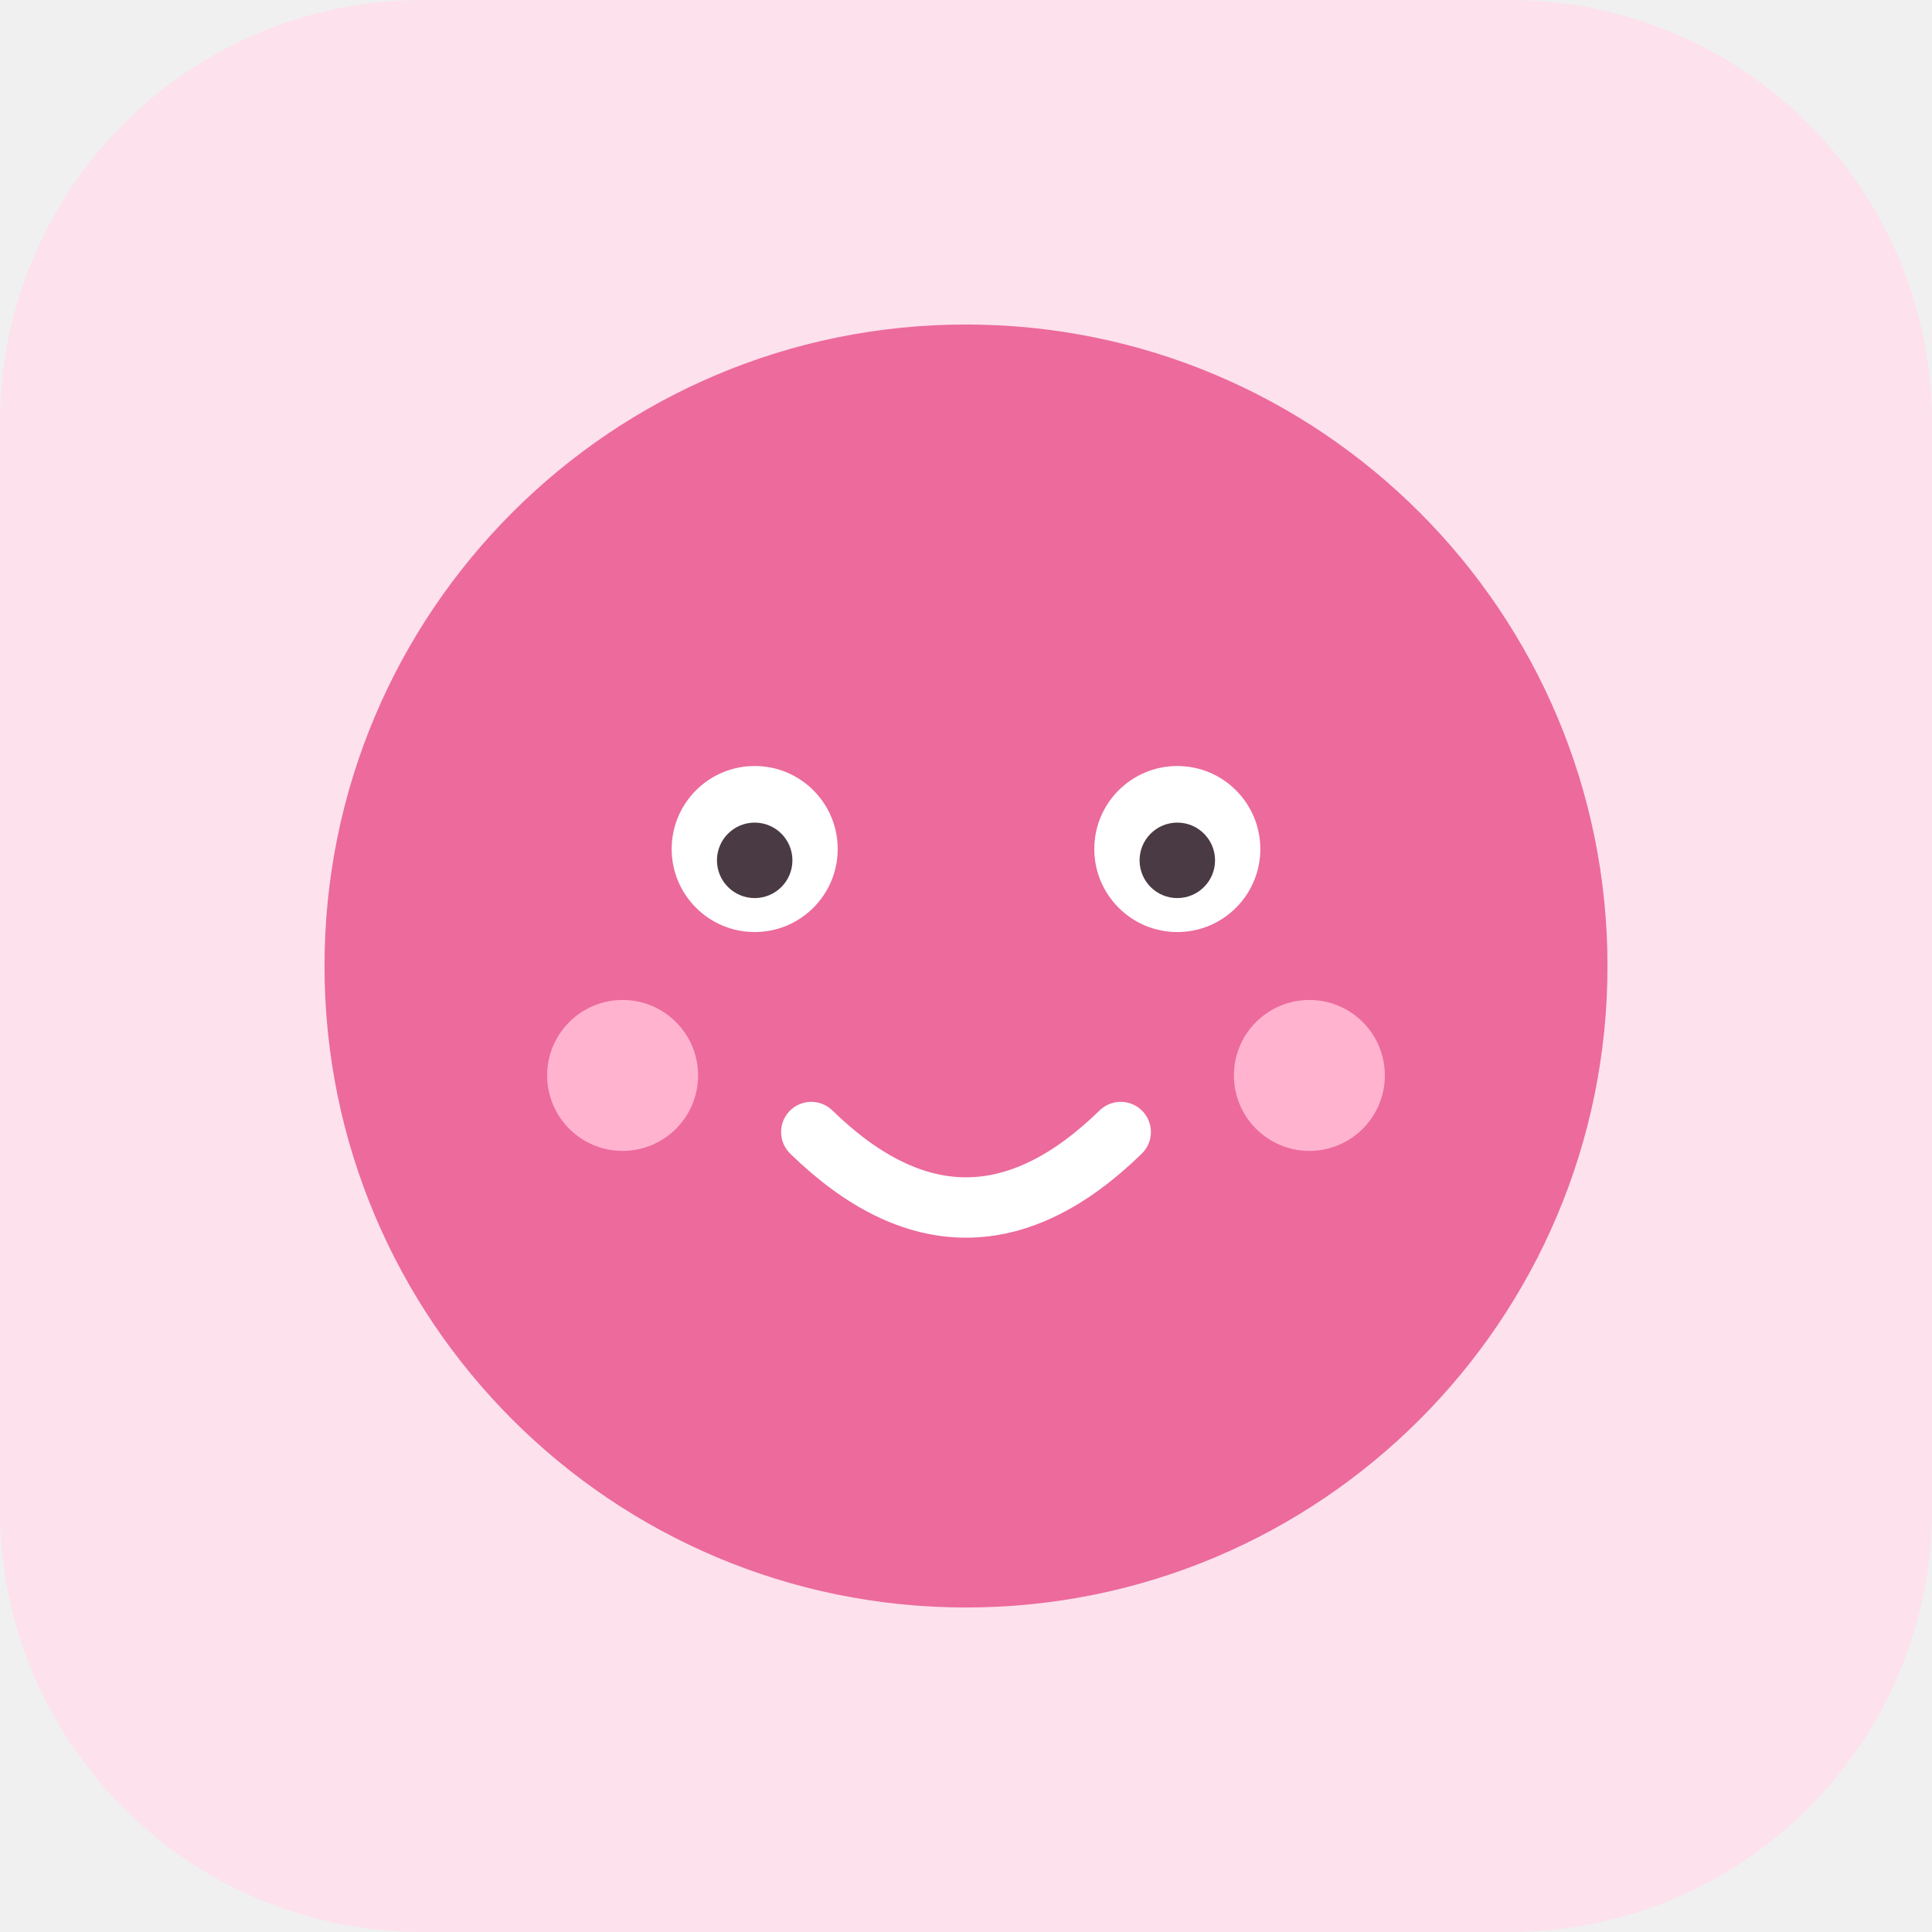
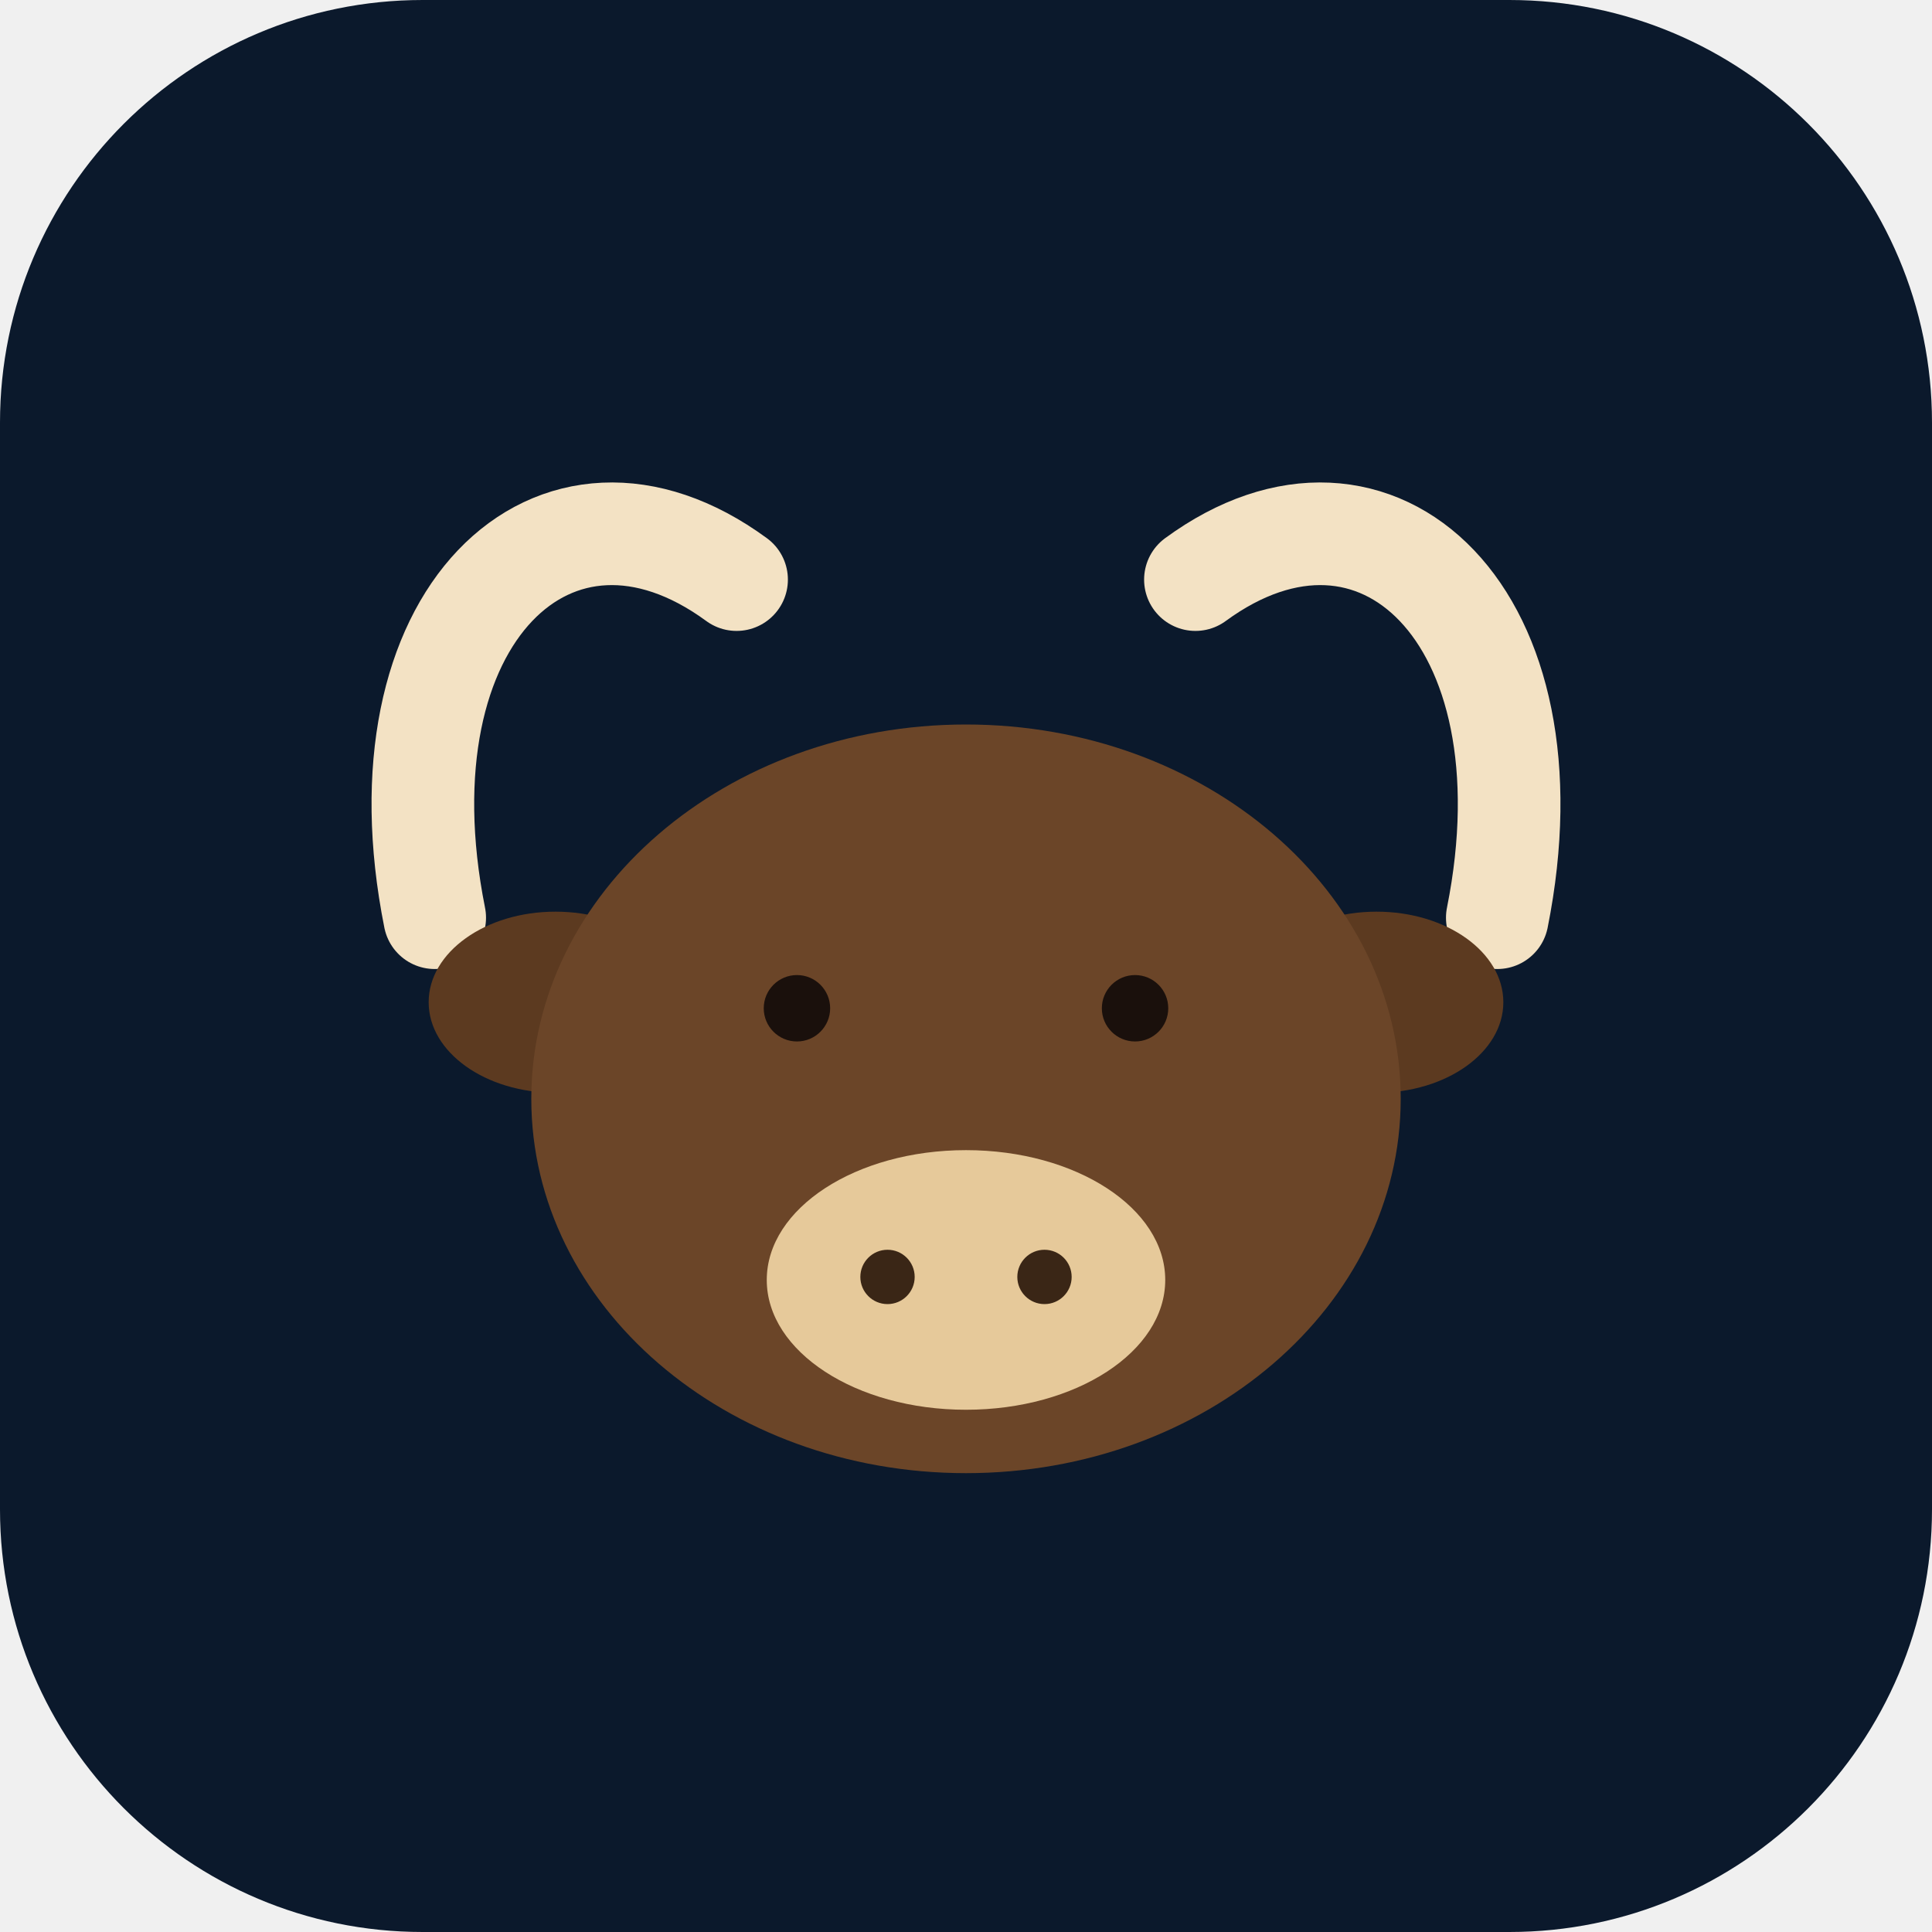
- <svg xmlns="http://www.w3.org/2000/svg" viewBox="0 0 512 512">
-   <rect width="512" height="512" rx="112" fill="#fde1ec" />
-   <circle cx="256" cy="256" r="170" fill="#ec6a9c" />
-   <circle cx="200" cy="225" r="22" fill="#fff" />
-   <circle cx="312" cy="225" r="22" fill="#fff" />
-   <circle cx="200" cy="228" r="10" fill="#4a3a43" />
-   <circle cx="312" cy="228" r="10" fill="#4a3a43" />
-   <circle cx="165" cy="285" r="20" fill="#ffb3cf" />
-   <circle cx="347" cy="285" r="20" fill="#ffb3cf" />
-   <path d="M215 300 Q256 340 297 300" stroke="#fff" stroke-width="16" fill="none" stroke-linecap="round" />
+ <svg xmlns="http://www.w3.org/2000/svg" viewBox="0 0 32 32">
+   <rect width="32" height="32" rx="7" fill="#0b192c" />
+   <path d="M7.2 15.2C6.2 10.2 9.2 7.4 12.2 9.6" fill="none" stroke="#f3e2c4" stroke-width="1.7" stroke-linecap="round" />
+   <path d="M24.8 15.2C25.8 10.2 22.8 7.4 19.8 9.6" fill="none" stroke="#f3e2c4" stroke-width="1.7" stroke-linecap="round" />
+   <ellipse cx="9.2" cy="16.6" rx="2.1" ry="1.5" fill="#5c3a20" />
+   <ellipse cx="22.8" cy="16.6" rx="2.1" ry="1.5" fill="#5c3a20" />
+   <ellipse cx="16" cy="18.2" rx="7.2" ry="6.2" fill="#6b4528" />
+   <ellipse cx="16" cy="21.2" rx="3.3" ry="2.15" fill="#e6c99a" />
+   <circle cx="14.7" cy="21.15" r="0.45" fill="#3a2616" />
+   <circle cx="17.3" cy="21.15" r="0.45" fill="#3a2616" />
+   <circle cx="13.2" cy="16.7" r="0.55" fill="#1a100c" />
+   <circle cx="18.8" cy="16.7" r="0.55" fill="#1a100c" />
</svg>
